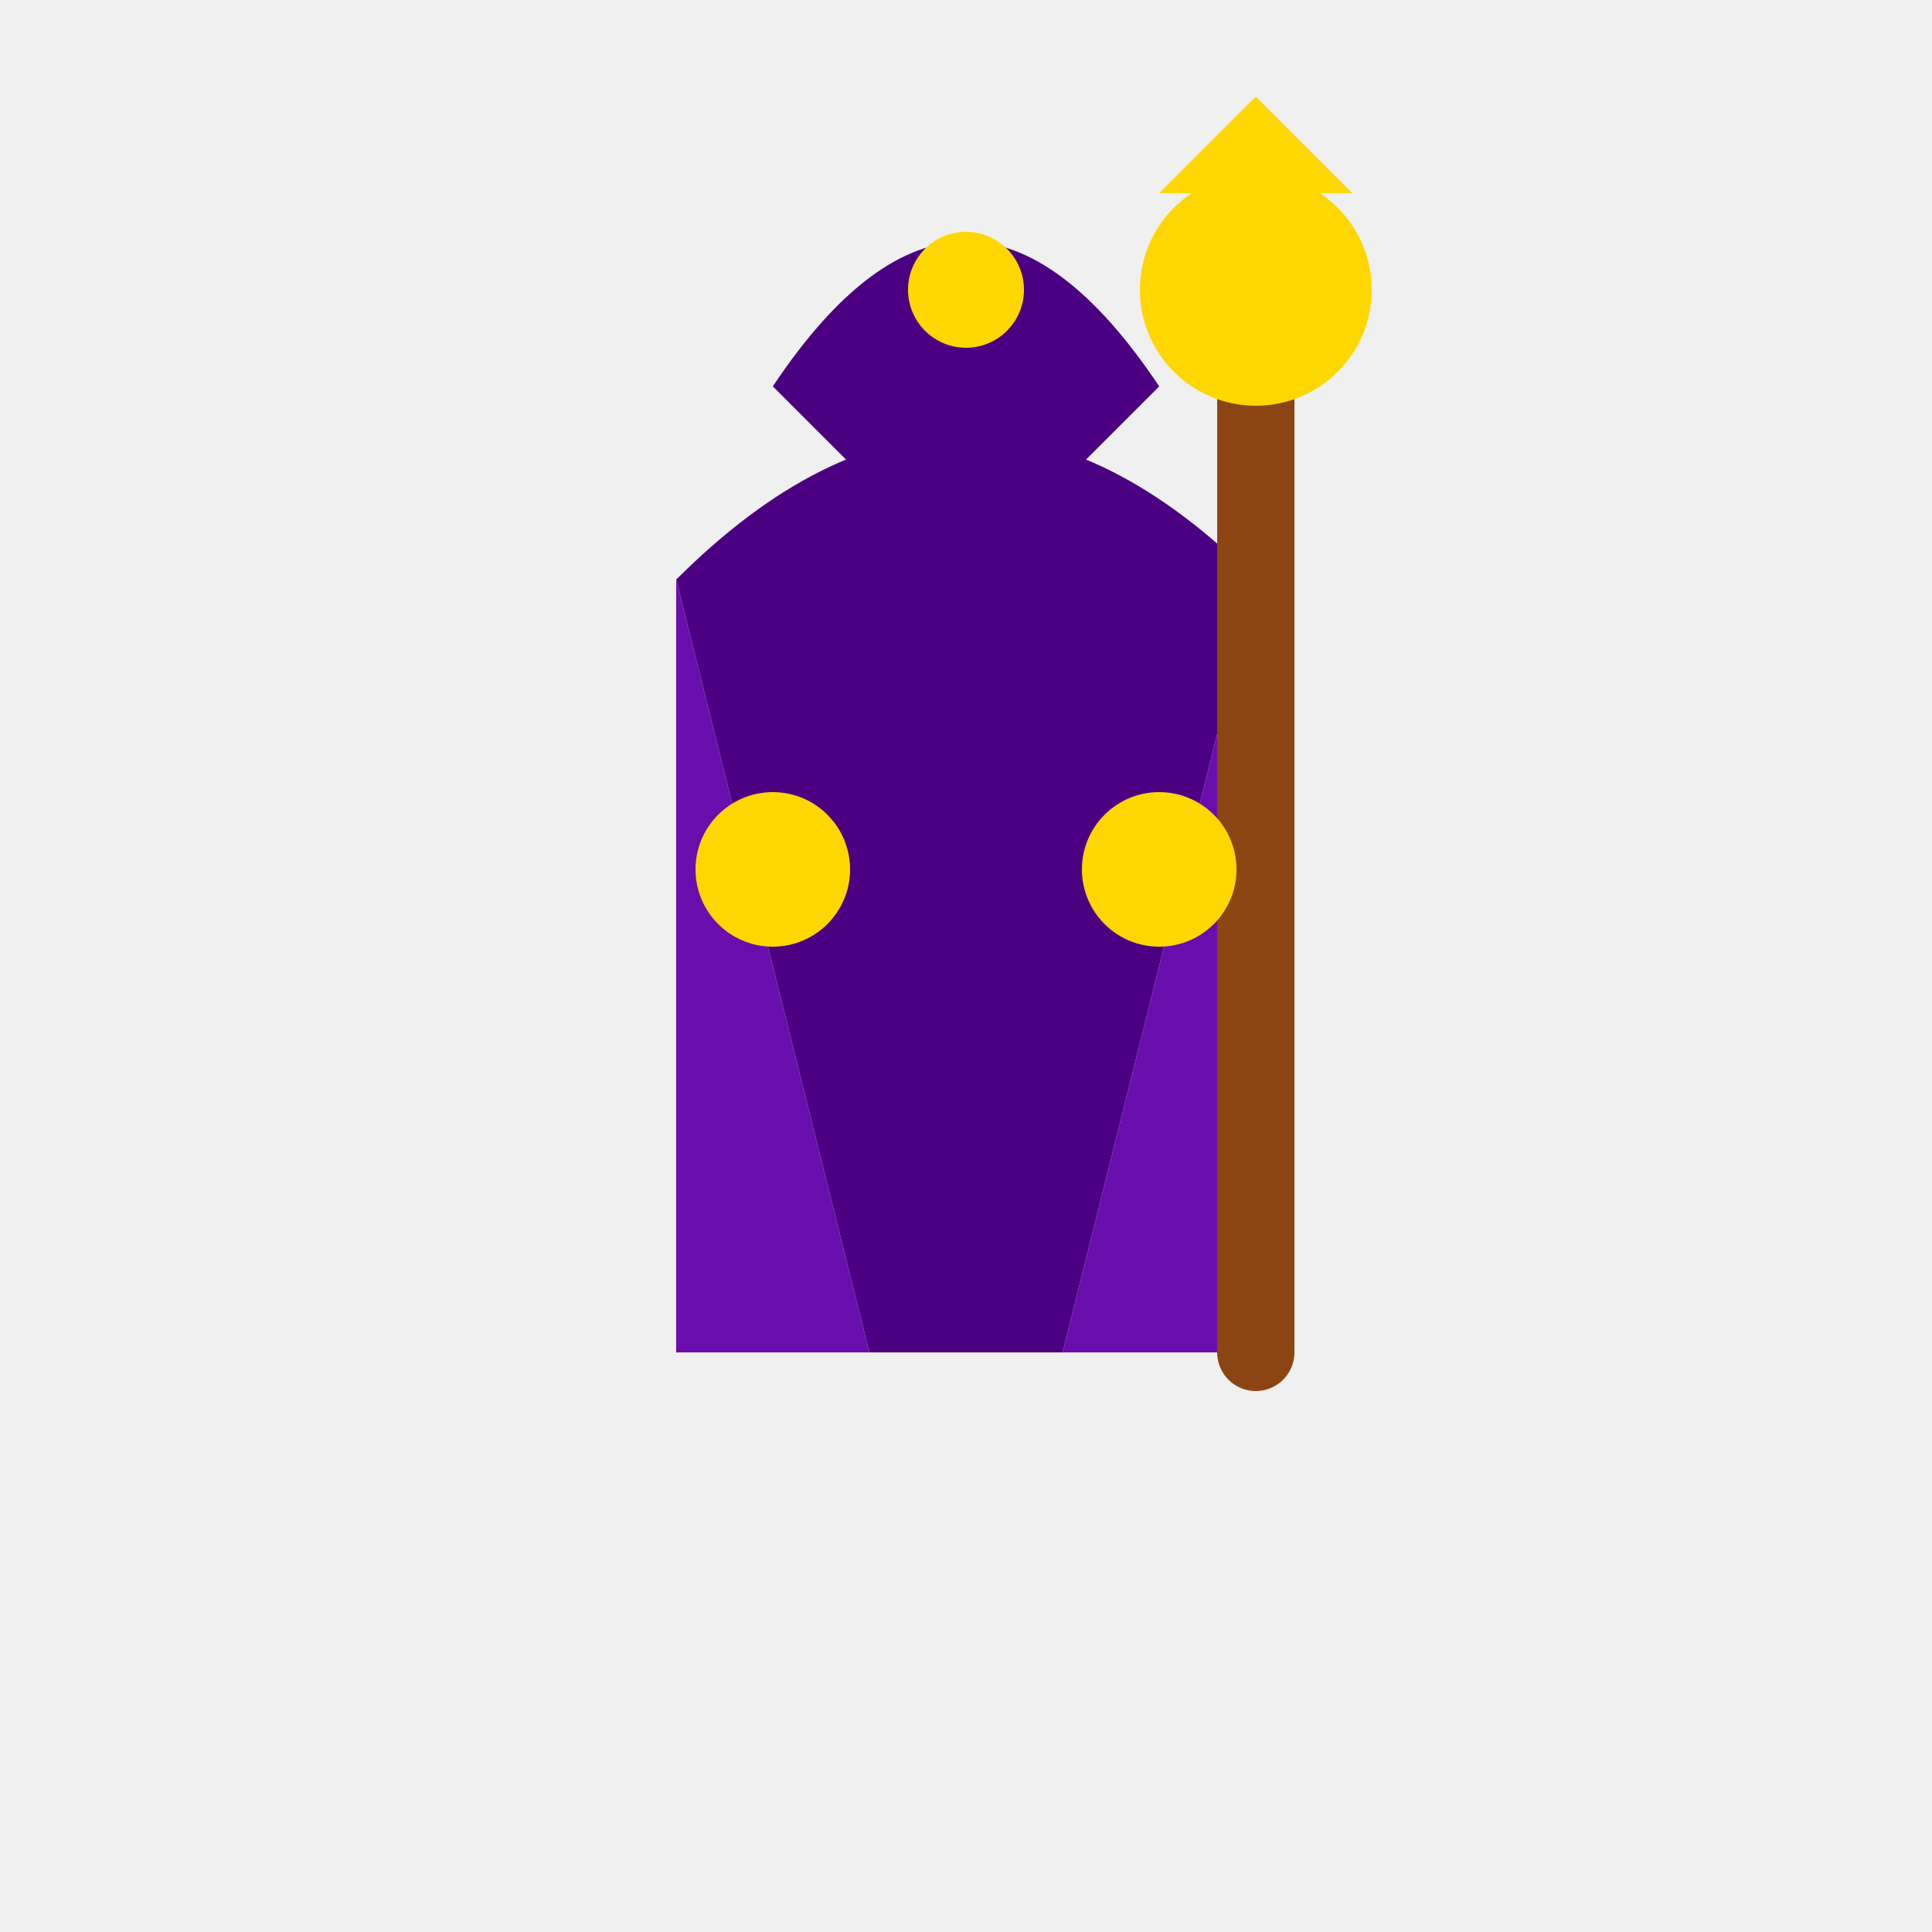
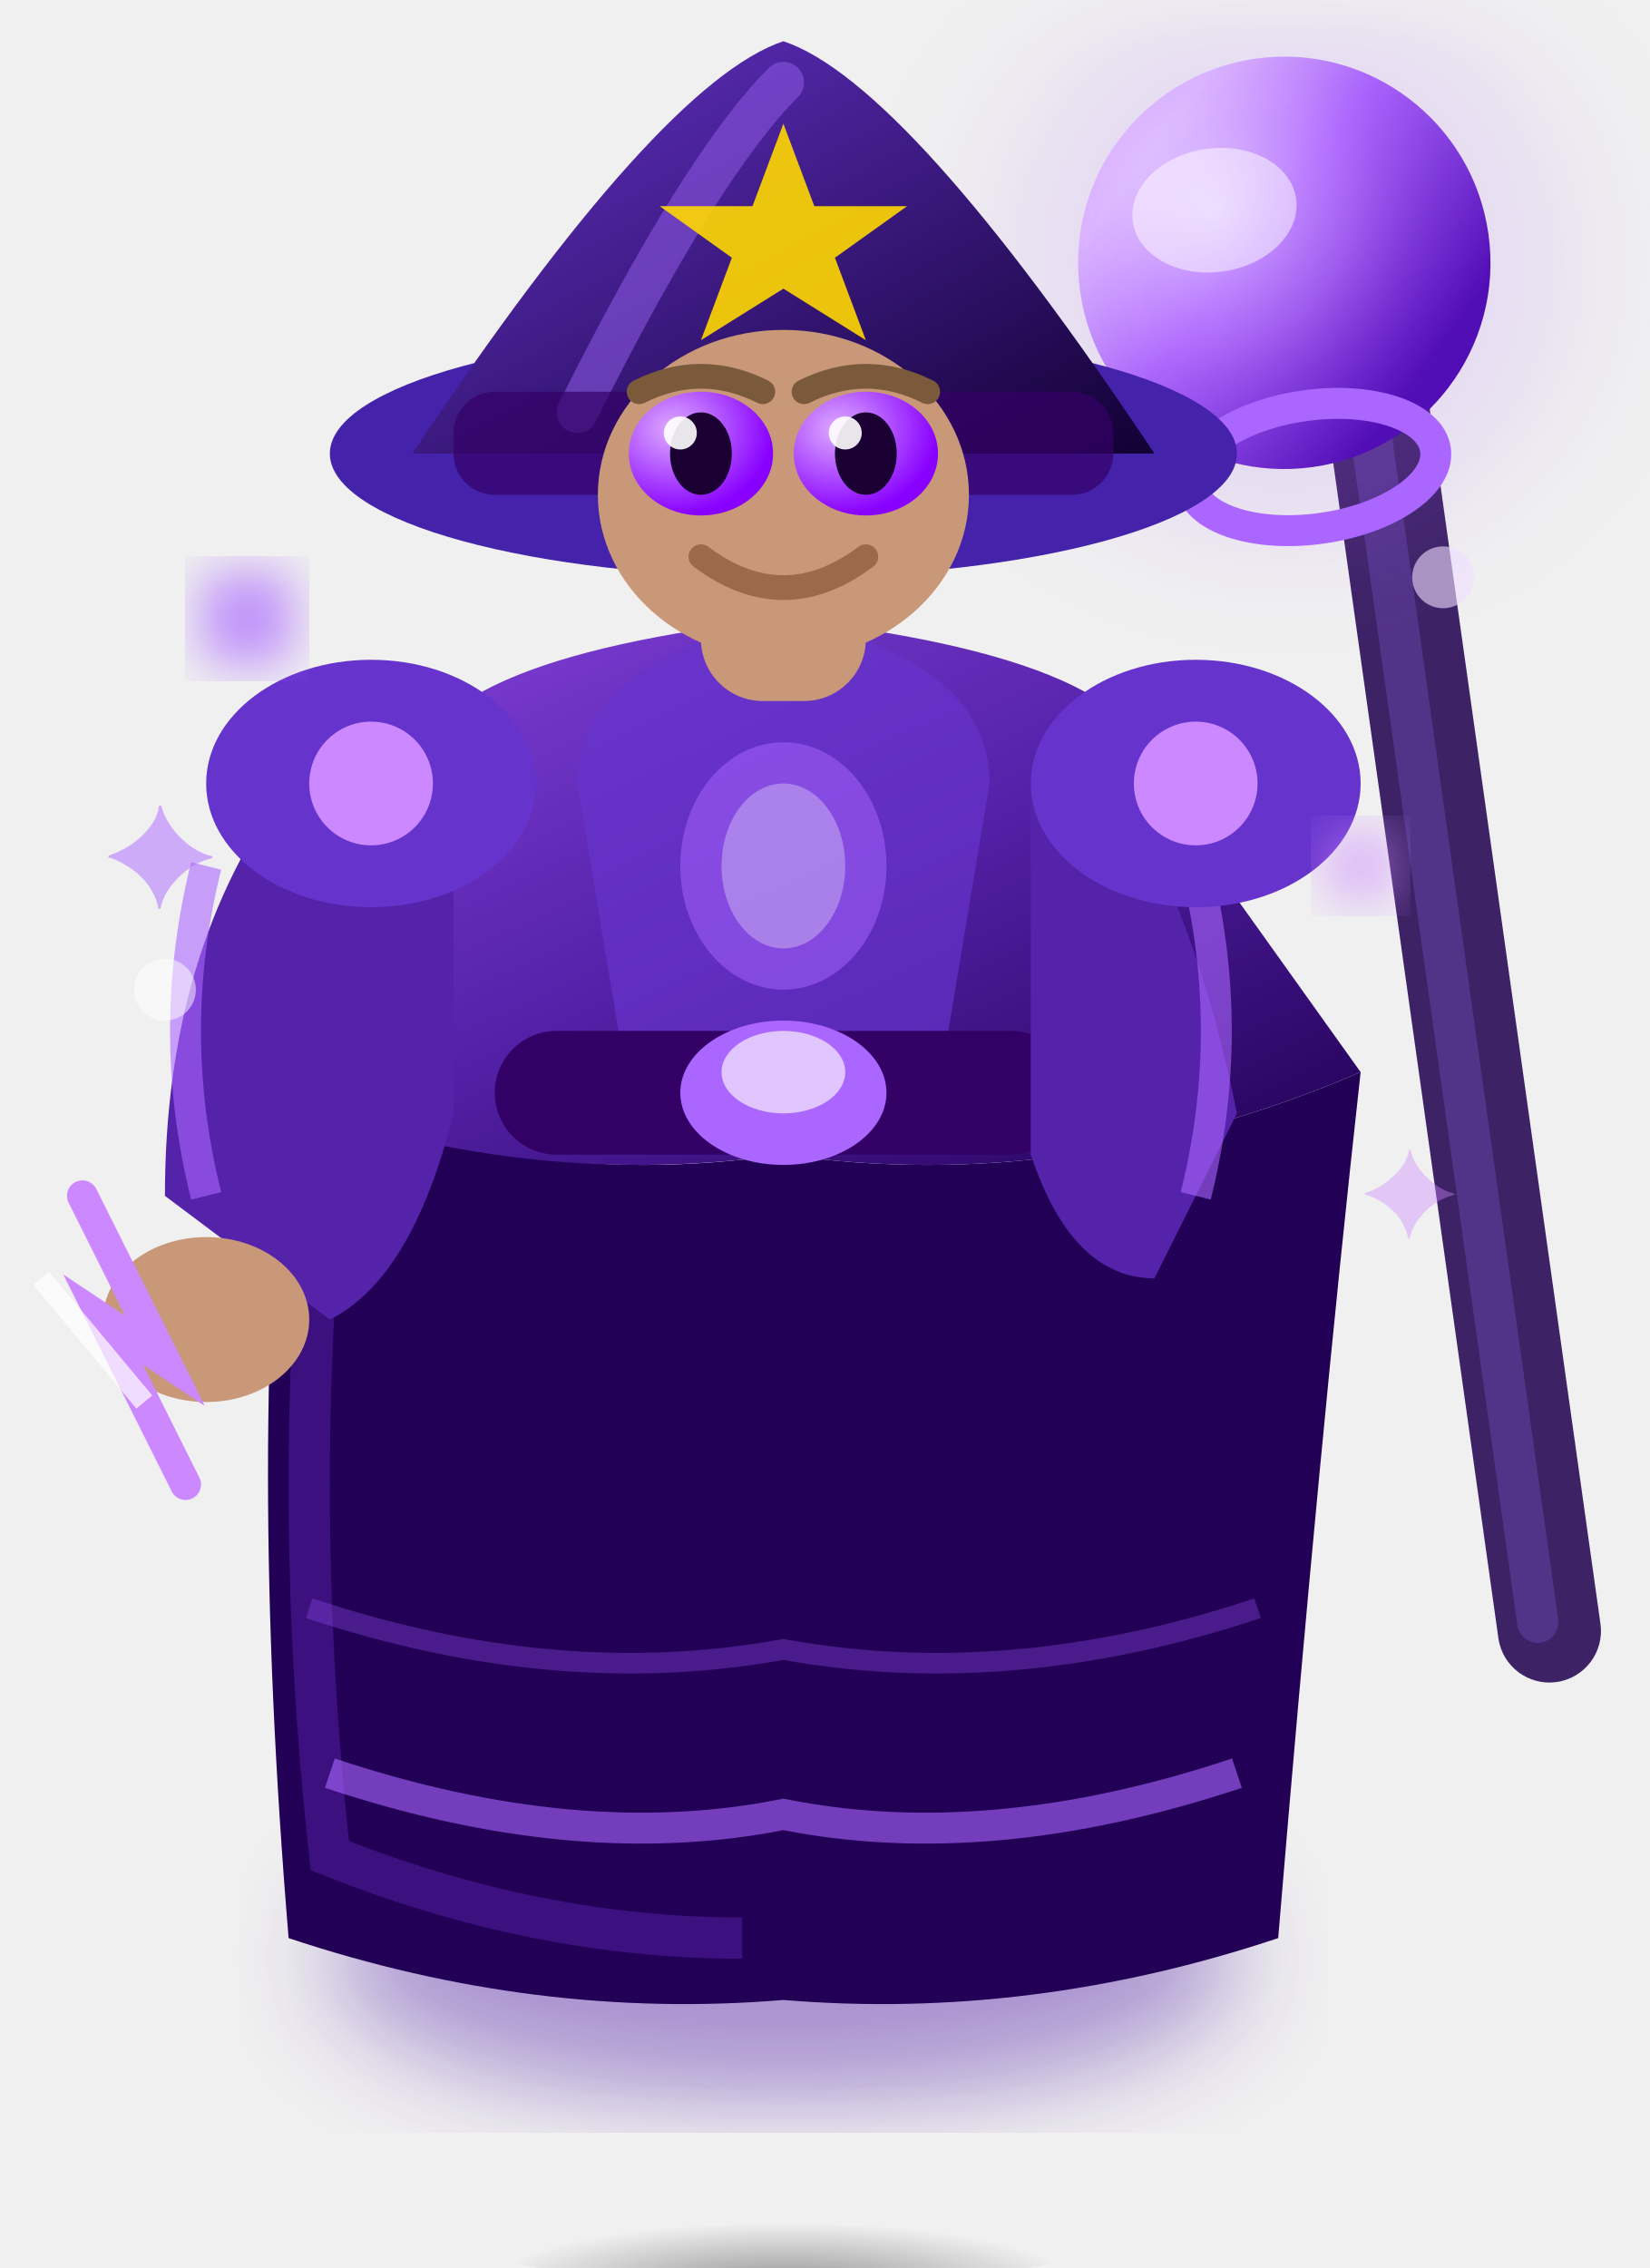
- <svg xmlns="http://www.w3.org/2000/svg" width="100" height="100" viewBox="0 0 100 100">
-   <path d="M35,30 Q50,15 65,30 L55,70 L45,70 Z" fill="#4B0082" />
-   <path d="M35,30 L45,70 L35,70 Z" fill="#6A0DAD" />
-   <path d="M65,30 L55,70 L65,70 Z" fill="#6A0DAD" />
-   <path d="M65,20 L65,70" stroke="#8B4513" stroke-width="4" stroke-linecap="round" />
-   <circle cx="65" cy="15" r="6" fill="#FFD700" />
-   <path d="M60,10 L70,10 L65,5 Z" fill="#FFD700" />
-   <path d="M40,20 Q50,5 60,20 L55,25 L45,25 Z" fill="#4B0082" />
-   <circle cx="50" cy="15" r="3" fill="#FFD700" />
-   <circle cx="40" cy="45" r="4" fill="#FFD700" />
-   <circle cx="60" cy="45" r="4" fill="#FFD700" />
+ <svg xmlns="http://www.w3.org/2000/svg" viewBox="0 0 80 110" width="80" height="110">
+   <defs>
+     <radialGradient id="mShadow" cx="50%" cy="100%" r="40%">
+       <stop offset="0%" stop-color="#000" stop-opacity="0.4" />
+       <stop offset="100%" stop-color="#000" stop-opacity="0" />
+     </radialGradient>
+     <linearGradient id="mRobe" x1="0%" y1="0%" x2="100%" y2="100%">
+       <stop offset="0%" stop-color="#8844DD" />
+       <stop offset="50%" stop-color="#5522AA" />
+       <stop offset="100%" stop-color="#220055" />
+     </linearGradient>
+     <linearGradient id="mHat" x1="0%" y1="0%" x2="100%" y2="100%">
+       <stop offset="0%" stop-color="#6633CC" />
+       <stop offset="100%" stop-color="#110033" />
+     </linearGradient>
+     <linearGradient id="mOrb" x1="20%" y1="20%" x2="80%" y2="80%">
+       <stop offset="0%" stop-color="#EEDDFF" />
+       <stop offset="40%" stop-color="#AA66FF" />
+       <stop offset="100%" stop-color="#4400AA" />
+     </linearGradient>
+     <radialGradient id="mOrbGlow" cx="35%" cy="35%" r="65%">
+       <stop offset="0%" stop-color="#FFFFFF" stop-opacity="0.9" />
+       <stop offset="50%" stop-color="#CC88FF" stop-opacity="0.6" />
+       <stop offset="100%" stop-color="#6600CC" stop-opacity="0" />
+     </radialGradient>
+     <radialGradient id="mEye" cx="30%" cy="30%" r="70%">
+       <stop offset="0%" stop-color="#DDAAFF" />
+       <stop offset="100%" stop-color="#8800FF" />
+     </radialGradient>
+     <filter id="mBlur">
+       <feGaussianBlur stdDeviation="2.5" />
+     </filter>
+     <filter id="mGlow">
+       <feGaussianBlur stdDeviation="3" />
+     </filter>
+     <filter id="mSoftGlow">
+       <feGaussianBlur stdDeviation="1.5" />
+     </filter>
+   </defs>
+   <ellipse cx="38" cy="107" rx="18" ry="4" fill="url(#mShadow)" />
+   <ellipse cx="38" cy="95" rx="22" ry="7" fill="#5522AA" opacity="0.45" filter="url(#mBlur)" />
+   <path d="M14,52 Q12,70 14,94 Q26,98 38,97 Q50,98 62,94 Q64,70 66,52 Q52,58 38,56 Q24,58 14,52 Z" fill="#220055" />
+   <path d="M16,54 Q14,72 16,90 Q26,94 36,94" fill="none" stroke="#5522AA" stroke-width="2" opacity="0.5" />
+   <path d="M16,86 Q28,90 38,88 Q48,90 60,86" fill="none" stroke="#AA66FF" stroke-width="1.5" opacity="0.6" />
+   <path d="M15,78 Q27,82 38,80 Q49,82 61,78" fill="none" stroke="#8844DD" stroke-width="1" opacity="0.4" />
+   <path d="M20,38 Q20,32 38,30 Q56,32 56,38 L66,52 Q52,58 38,56 Q24,58 10,52 Z" fill="url(#mRobe)" />
+   <path d="M28,38 Q28,32 38,30 Q48,32 48,38 L46,50 Q38,52 30,50 Z" fill="#6633CC" opacity="0.7" />
+   <ellipse cx="38" cy="42" rx="5" ry="6" fill="#AA66FF" opacity="0.5" />
+   <ellipse cx="38" cy="42" rx="3" ry="4" fill="#FFFFFF" opacity="0.3" />
+   <rect x="24" y="50" width="28" height="6" rx="3" fill="#330066" />
+   <ellipse cx="38" cy="53" rx="5" ry="3.5" fill="#AA66FF" />
+   <ellipse cx="38" cy="52" rx="3" ry="2" fill="#EEDDFF" opacity="0.8" />
+   <path d="M14,38 Q8,46 8,58 L16,64 Q20,62 22,54 L22,38 Z" fill="#5522AA" />
+   <path d="M10,42 Q8,50 10,58" fill="none" stroke="#AA66FF" stroke-width="1.5" opacity="0.6" />
+   <ellipse cx="10" cy="64" rx="5" ry="4" fill="#C89878" />
+   <path d="M4,58 L8,66 L5,64 L9,72" stroke="#CC88FF" stroke-width="1.5" fill="none" stroke-linecap="round" />
+   <path d="M2,62 L7,68" stroke="#FFFFFF" stroke-width="1" fill="none" opacity="0.7" />
+   <path d="M54,38 Q58,44 60,54 L56,62 Q52,62 50,56 L50,38 Z" fill="#5522AA" />
+   <path d="M58,42 Q60,50 58,58" fill="none" stroke="#AA66FF" stroke-width="1.5" opacity="0.6" />
+   <rect x="68" y="10" width="5" height="72" rx="2.5" fill="#3D2266" transform="rotate(-8,70,46)" />
+   <rect x="69" y="12" width="2" height="68" rx="1" fill="#6644AA" opacity="0.5" transform="rotate(-8,70,46)" />
+   <circle cx="67" cy="12" r="10" fill="url(#mOrb)" transform="rotate(-8,70,46)" />
+   <circle cx="67" cy="12" r="10" fill="url(#mOrbGlow)" transform="rotate(-8,70,46)" opacity="0.6" />
+   <circle cx="67" cy="12" r="14" fill="#AA66FF" opacity="0.15" filter="url(#mGlow)" transform="rotate(-8,70,46)" />
+   <ellipse cx="64" cy="9" rx="4" ry="3" fill="#FFFFFF" opacity="0.5" transform="rotate(-8,70,46)" />
+   <ellipse cx="67" cy="22" rx="6" ry="3" fill="none" stroke="#AA66FF" stroke-width="1.5" transform="rotate(-8,70,46)" />
+   <ellipse cx="18" cy="38" rx="8" ry="6" fill="#6633CC" />
+   <ellipse cx="58" cy="38" rx="8" ry="6" fill="#6633CC" />
+   <circle cx="18" cy="38" r="3" fill="#CC88FF" />
+   <circle cx="58" cy="38" r="3" fill="#CC88FF" />
+   <rect x="34" y="24" width="8" height="10" rx="3" fill="#C89878" />
+   <ellipse cx="38" cy="22" rx="22" ry="6" fill="#4422AA" />
+   <path d="M20,22 Q32,4 38,2 Q44,4 56,22 Z" fill="url(#mHat)" />
+   <path d="M28,20 Q34,8 38,4" fill="none" stroke="#8855DD" stroke-width="2" stroke-linecap="round" opacity="0.6" />
+   <polygon points="38,6 39.5,10 44,10 40.5,12.5 42,16.5 38,14 34,16.5 35.5,12.5 32,10 36.5,10" fill="#FFD700" opacity="0.9" />
+   <rect x="22" y="19" width="32" height="5" rx="2" fill="#330066" opacity="0.7" />
+   <ellipse cx="38" cy="21" rx="4" ry="2.5" fill="#CC88FF" />
+   <ellipse cx="38" cy="24" rx="9" ry="8" fill="#C89878" />
+   <ellipse cx="34" cy="22" rx="3.5" ry="3" fill="url(#mEye)" />
+   <ellipse cx="42" cy="22" rx="3.5" ry="3" fill="url(#mEye)" />
+   <ellipse cx="34" cy="22" rx="1.5" ry="2" fill="#1A0033" />
+   <ellipse cx="42" cy="22" rx="1.5" ry="2" fill="#1A0033" />
+   <circle cx="33" cy="21" r="0.8" fill="#FFFFFF" opacity="0.9" />
+   <circle cx="41" cy="21" r="0.8" fill="#FFFFFF" opacity="0.9" />
+   <path d="M31,19 Q34,17.5 37,19" fill="none" stroke="#7A5A3A" stroke-width="1.2" stroke-linecap="round" />
+   <path d="M39,19 Q42,17.5 45,19" fill="none" stroke="#7A5A3A" stroke-width="1.2" stroke-linecap="round" />
+   <path d="M34,27 Q38,30 42,27" fill="none" stroke="#9A6A4A" stroke-width="1.2" stroke-linecap="round" />
+   <circle cx="12" cy="30" r="2.5" fill="#AA66FF" opacity="0.8" filter="url(#mSoftGlow)" />
+   <circle cx="66" cy="42" r="2" fill="#CC88FF" opacity="0.7" filter="url(#mSoftGlow)" />
+   <circle cx="8" cy="48" r="1.5" fill="#FFFFFF" opacity="0.5" />
+   <circle cx="70" cy="28" r="1.5" fill="#EEDDFF" opacity="0.6" />
+   <text x="5" y="44" font-size="7" fill="#AA66FF" opacity="0.5" font-family="serif">✦</text>
+   <text x="66" y="60" font-size="6" fill="#CC88FF" opacity="0.4" font-family="serif">✦</text>
</svg>
